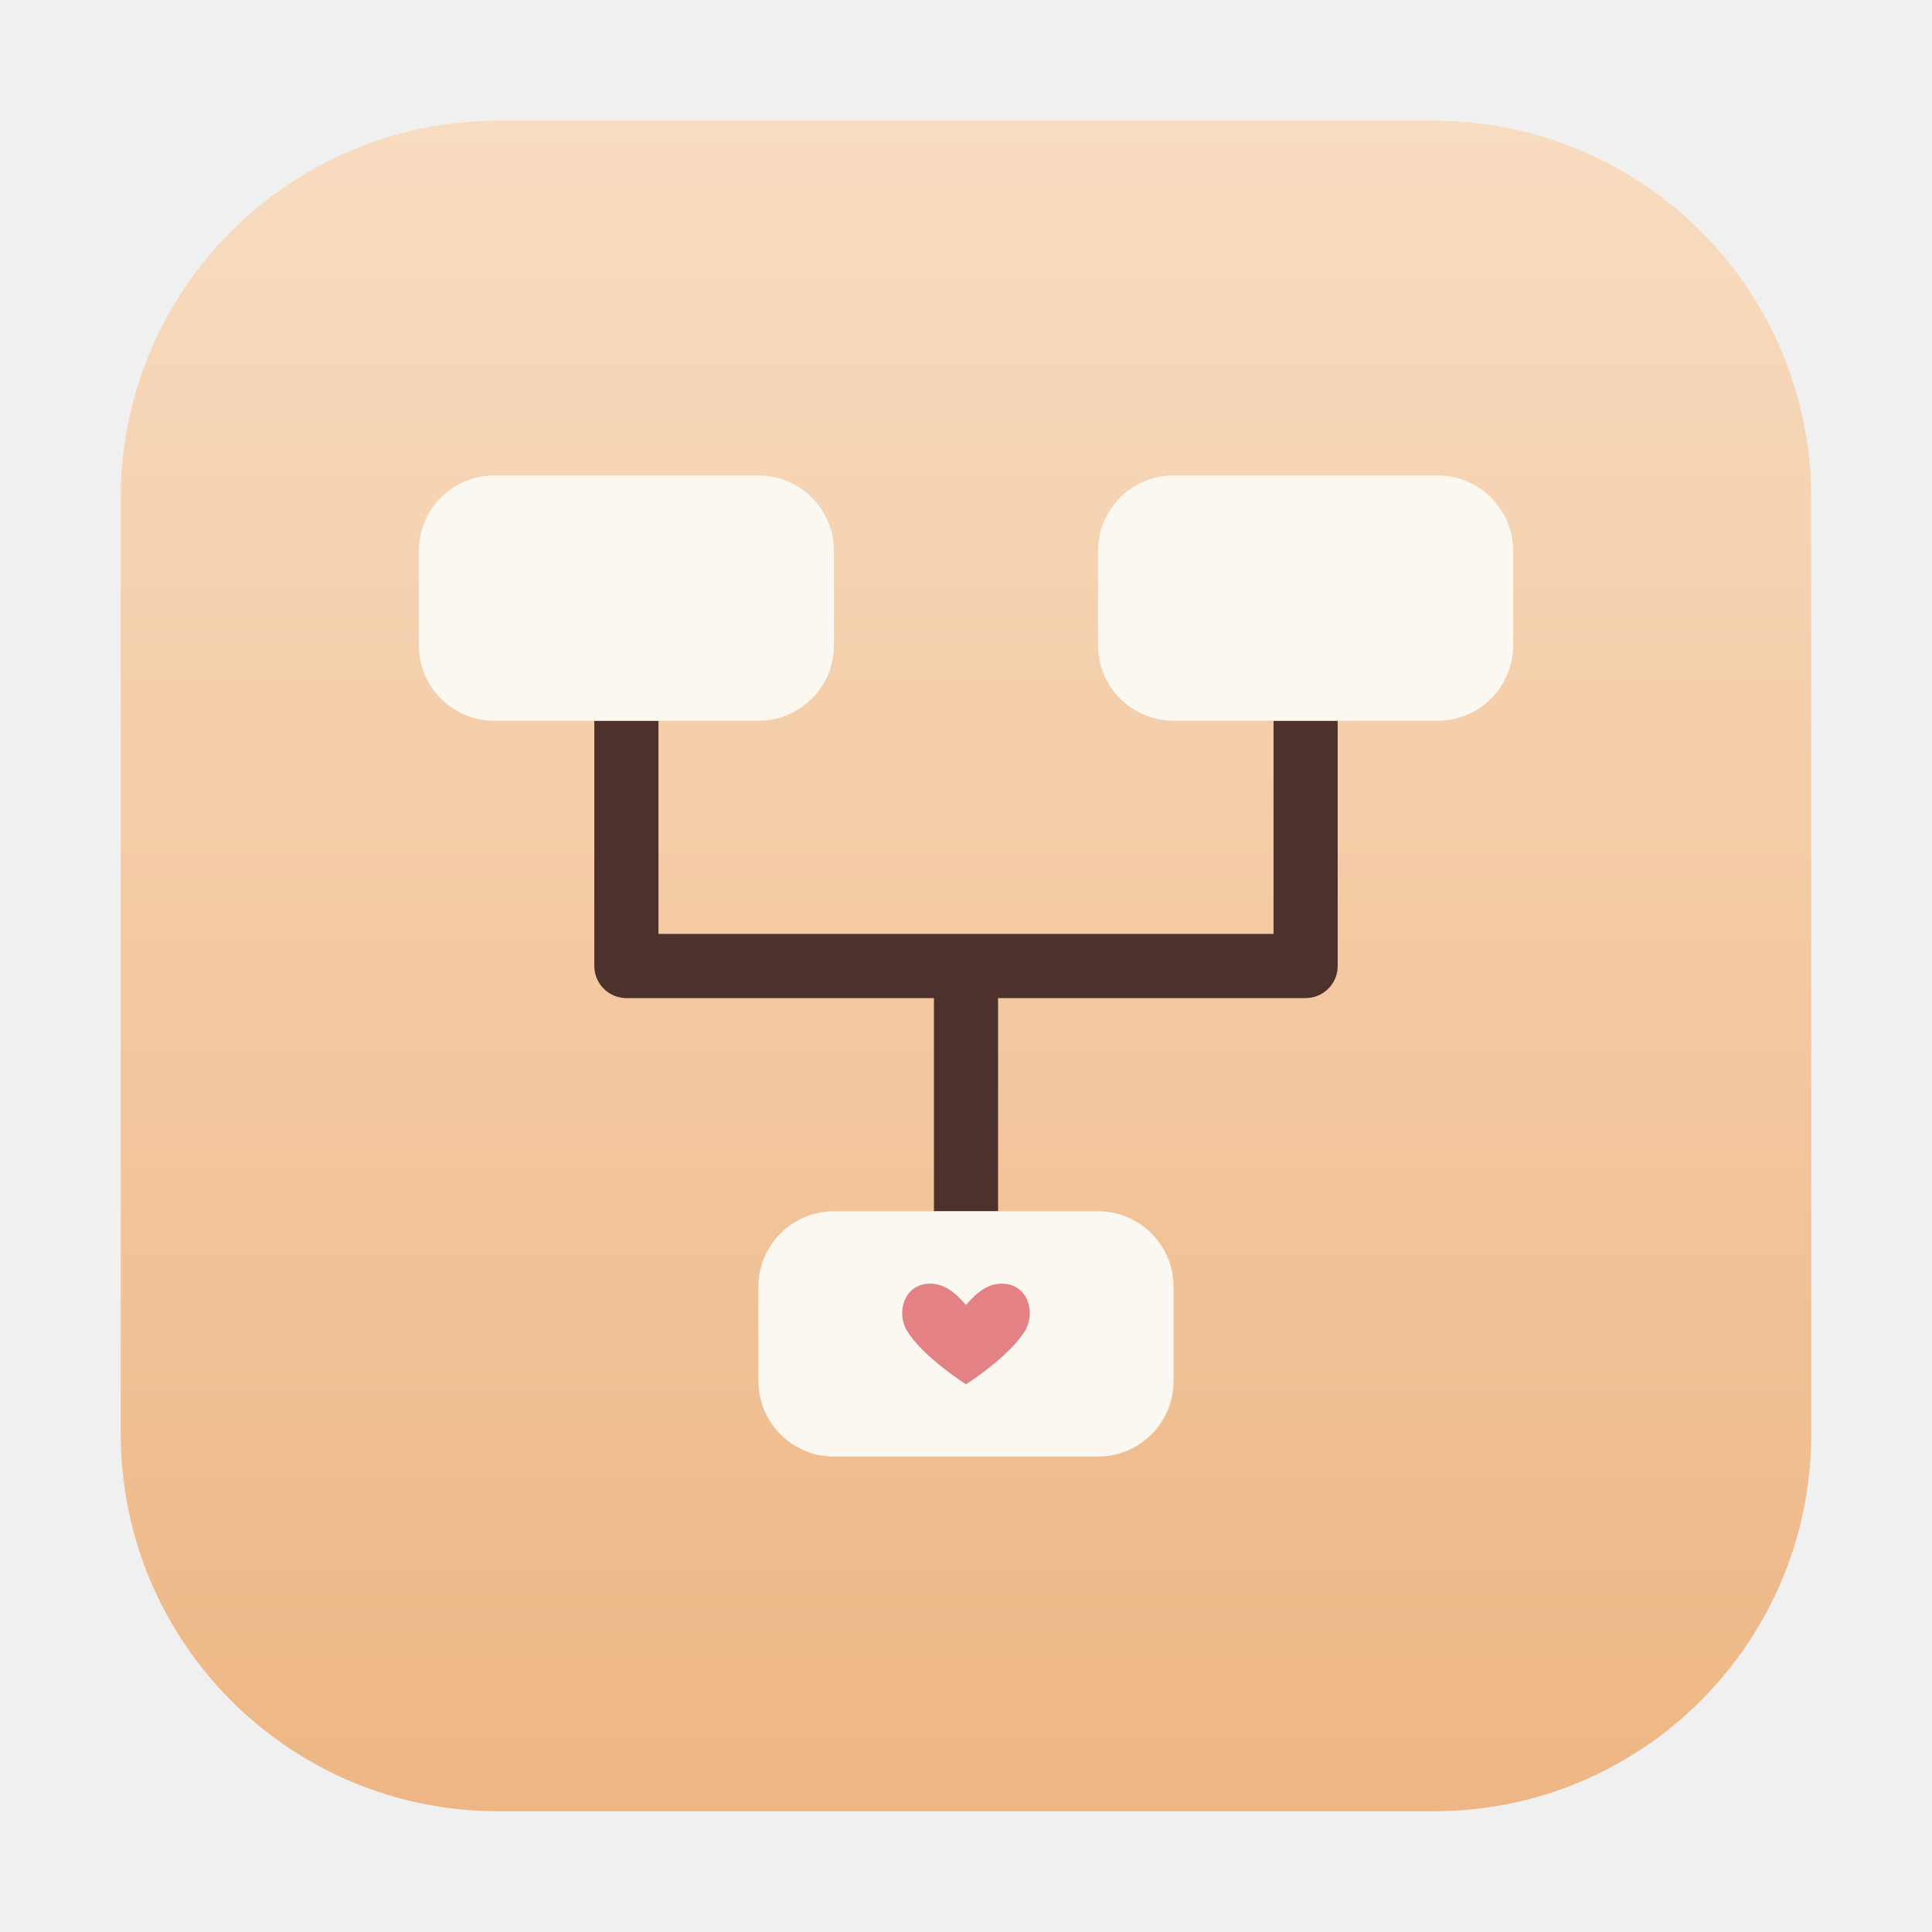
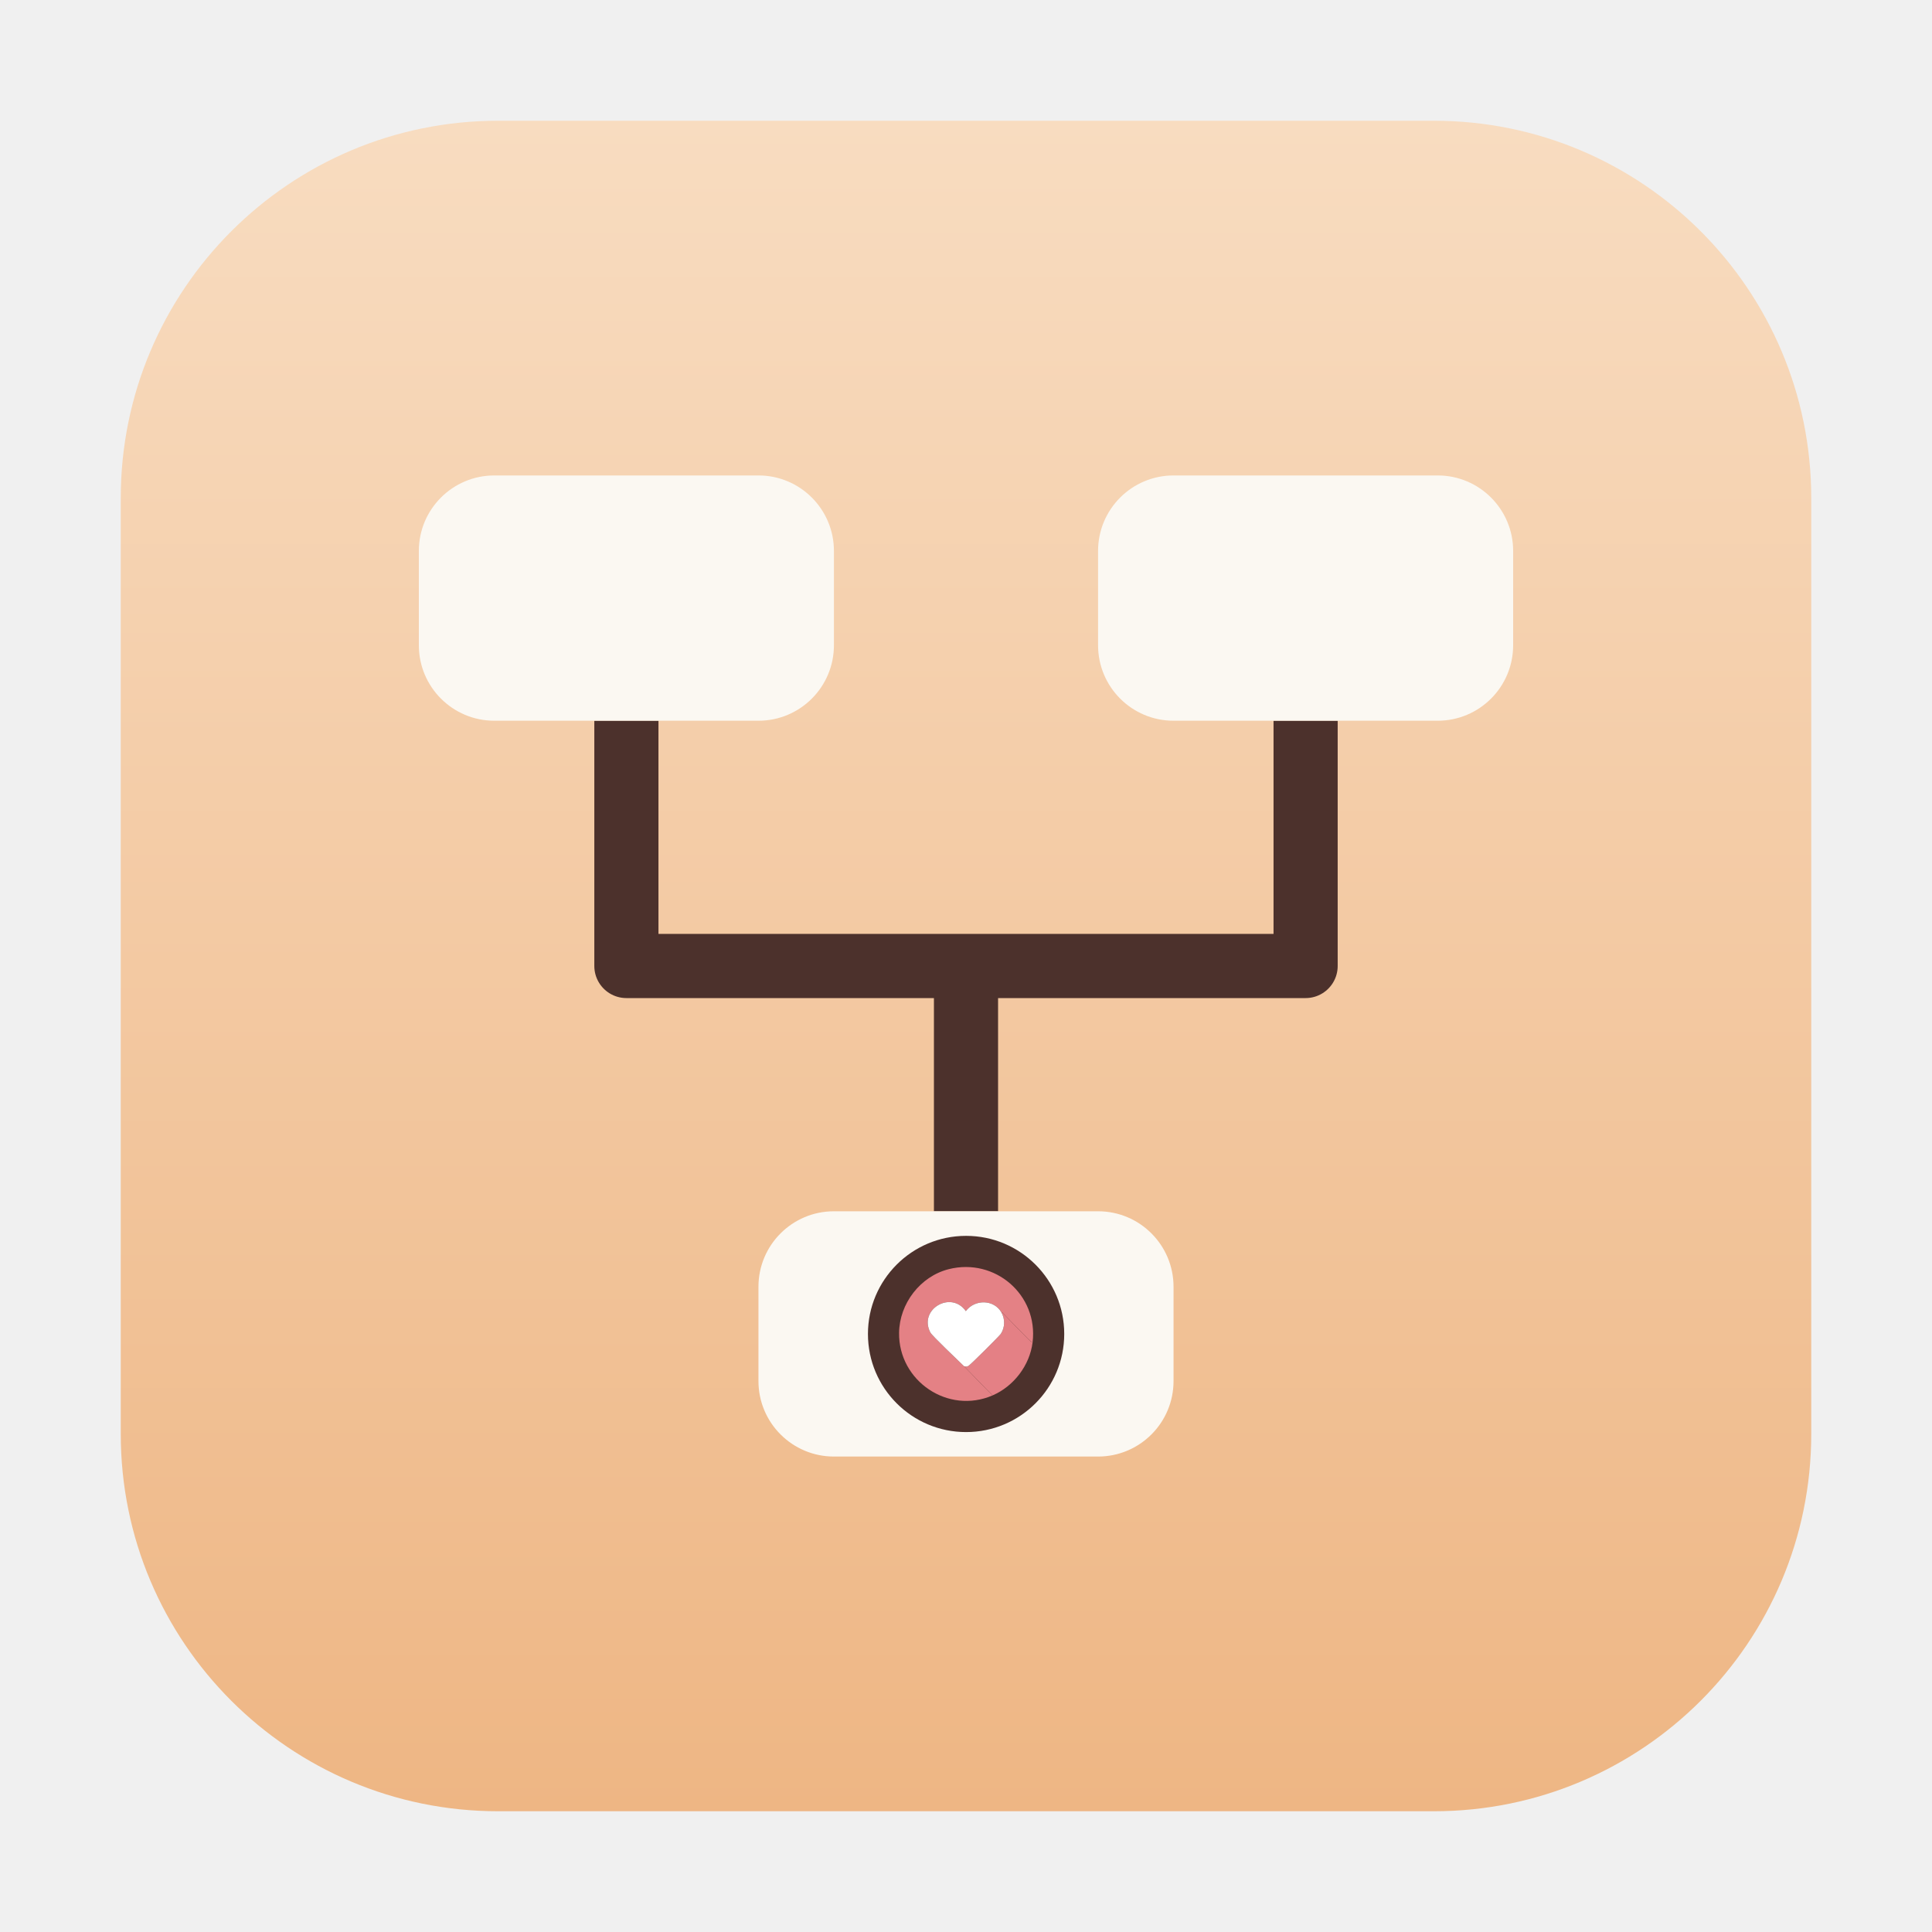
<svg xmlns="http://www.w3.org/2000/svg" viewBox="0 0 1024 1024" role="img" aria-labelledby="op-t">
  <defs>
    <linearGradient id="op-g" x1="0" y1="0" x2="0" y2="1">
      <stop offset="0" stop-color="#f8dcc0" />
      <stop offset="1" stop-color="#eeb684" />
    </linearGradient>
  </defs>
  <rect x="64" y="64" width="896" height="896" rx="200" fill="url(#op-g)" />
  <g transform="translate(0 -48)">
    <path d="M332 430v130h360V430M512 560v130" fill="none" stroke="#4c312c" stroke-width="34" stroke-linejoin="round" />
    <g fill="#fbf8f2">
      <rect x="222" y="300" width="220" height="130" rx="40" />
      <rect x="582" y="300" width="220" height="130" rx="40" />
      <rect x="402" y="690" width="220" height="130" rx="40" />
    </g>
-     <path d="M12 21s-7-4.4-9.5-8.7C.9 9.3 2.3 5 6.3 5c2.2 0 3.9 1.3 5.7 3.4C13.8 6.3 15.5 5 17.7 5c4 0 5.4 4.3 3.8 7.3C19 16.6 12 21 12 21z" fill="#e48185" transform="translate(472.0 711.7) scale(3.333)" />
+     <g transform="translate(353.60 636.66) scale(0.1691)">
+       <ellipse fill="#4c312c" cx="937" cy="700" rx="307.61" ry="307.5" />
+       <path fill="#e48185" d="M1145.44,726.07c-.94-.12-2.13.22-2.57,0-5.82-2.91-79.29-80.49-91.51-92.51-.13-.13-4.07-2.67-3.6-1.03-23.61-41.38-83.76-41.62-111.56-4.11-45.73-65.54-148.51-6.31-111.56,66.3,5.9,11.59,88.78,89.26,105.91,106.39,30.05,30.05,58.99,61.74,89.46,91.48-139.42,60.29-294.72-45.02-293.05-195.81,1.02-91.88,66.41-177.45,155.78-199.92,144.84-36.43,280.81,80.58,262.71,229.22Z" />
+       <path fill="#e48085" d="M1145.44,726.07c-8.77,72.02-58.74,137.67-125.44,166.52-30.47-29.74-59.41-61.43-89.46-91.48,6.38,1.29,8.19,1.99,13.88-1.03,6.29-3.34,97.35-94.28,101.28-100.22,13.24-19.98,14-46.4,2.06-67.33-.47-1.65,3.47.9,3.6,1.03,12.22,12.02,85.69,89.59,91.51,92.51.44.22,1.63-.12,2.57,0Z" />
+       <path fill="#fff" d="M1047.76,632.53c11.94,20.93,11.18,47.35-2.06,67.33-3.93,5.94-94.99,96.88-101.28,100.22-5.69,3.02-7.5,2.32-13.88,1.03-17.13-17.13-100.01-94.79-105.91-106.39-36.95-72.6,65.83-131.84,111.56-66.3,27.8-37.51,87.95-37.27,111.56,4.11Z" />
+     </g>
  </g>
</svg>
